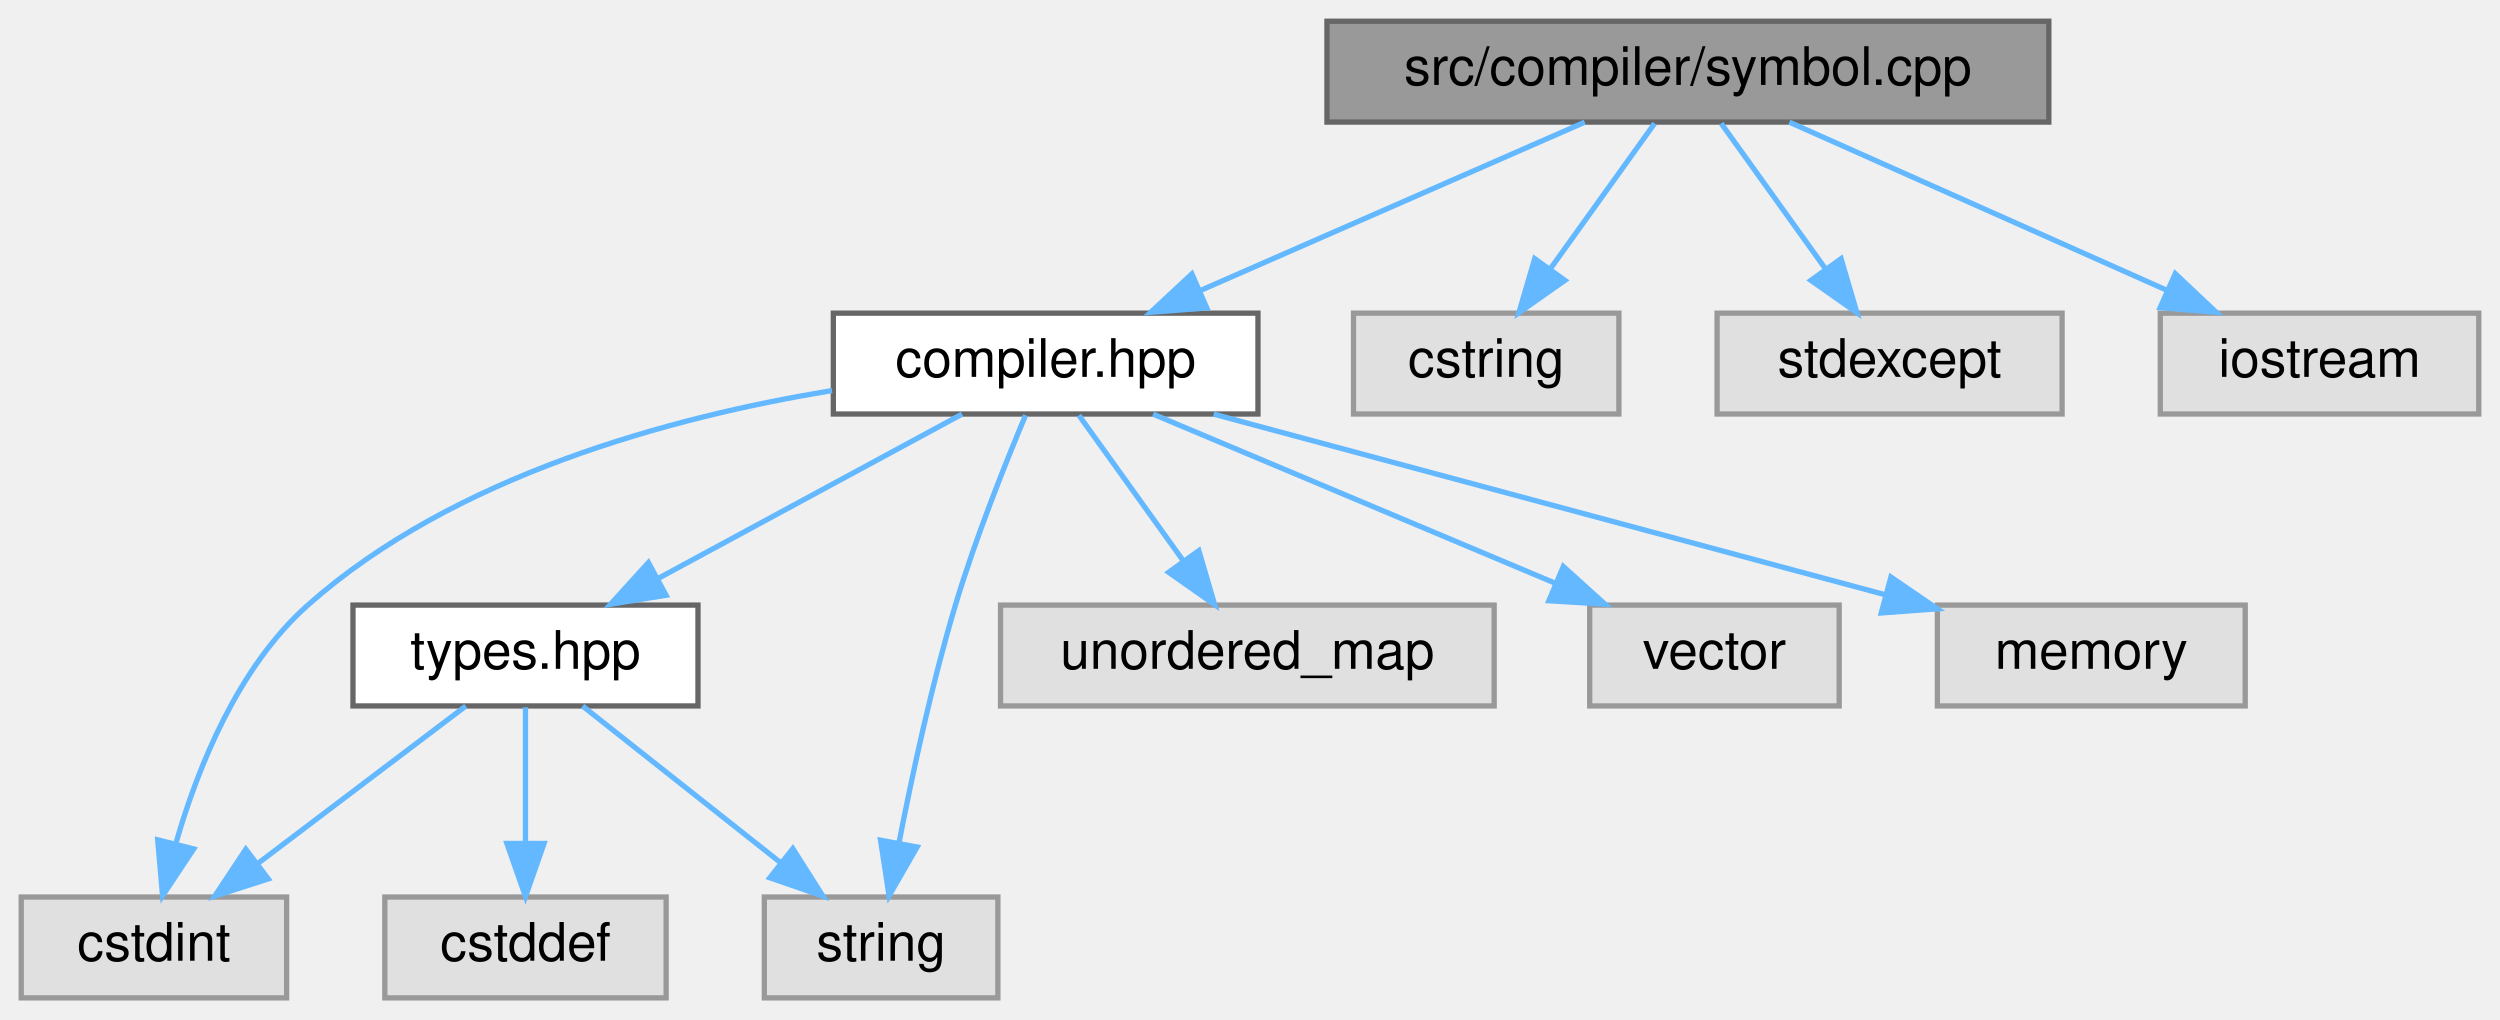
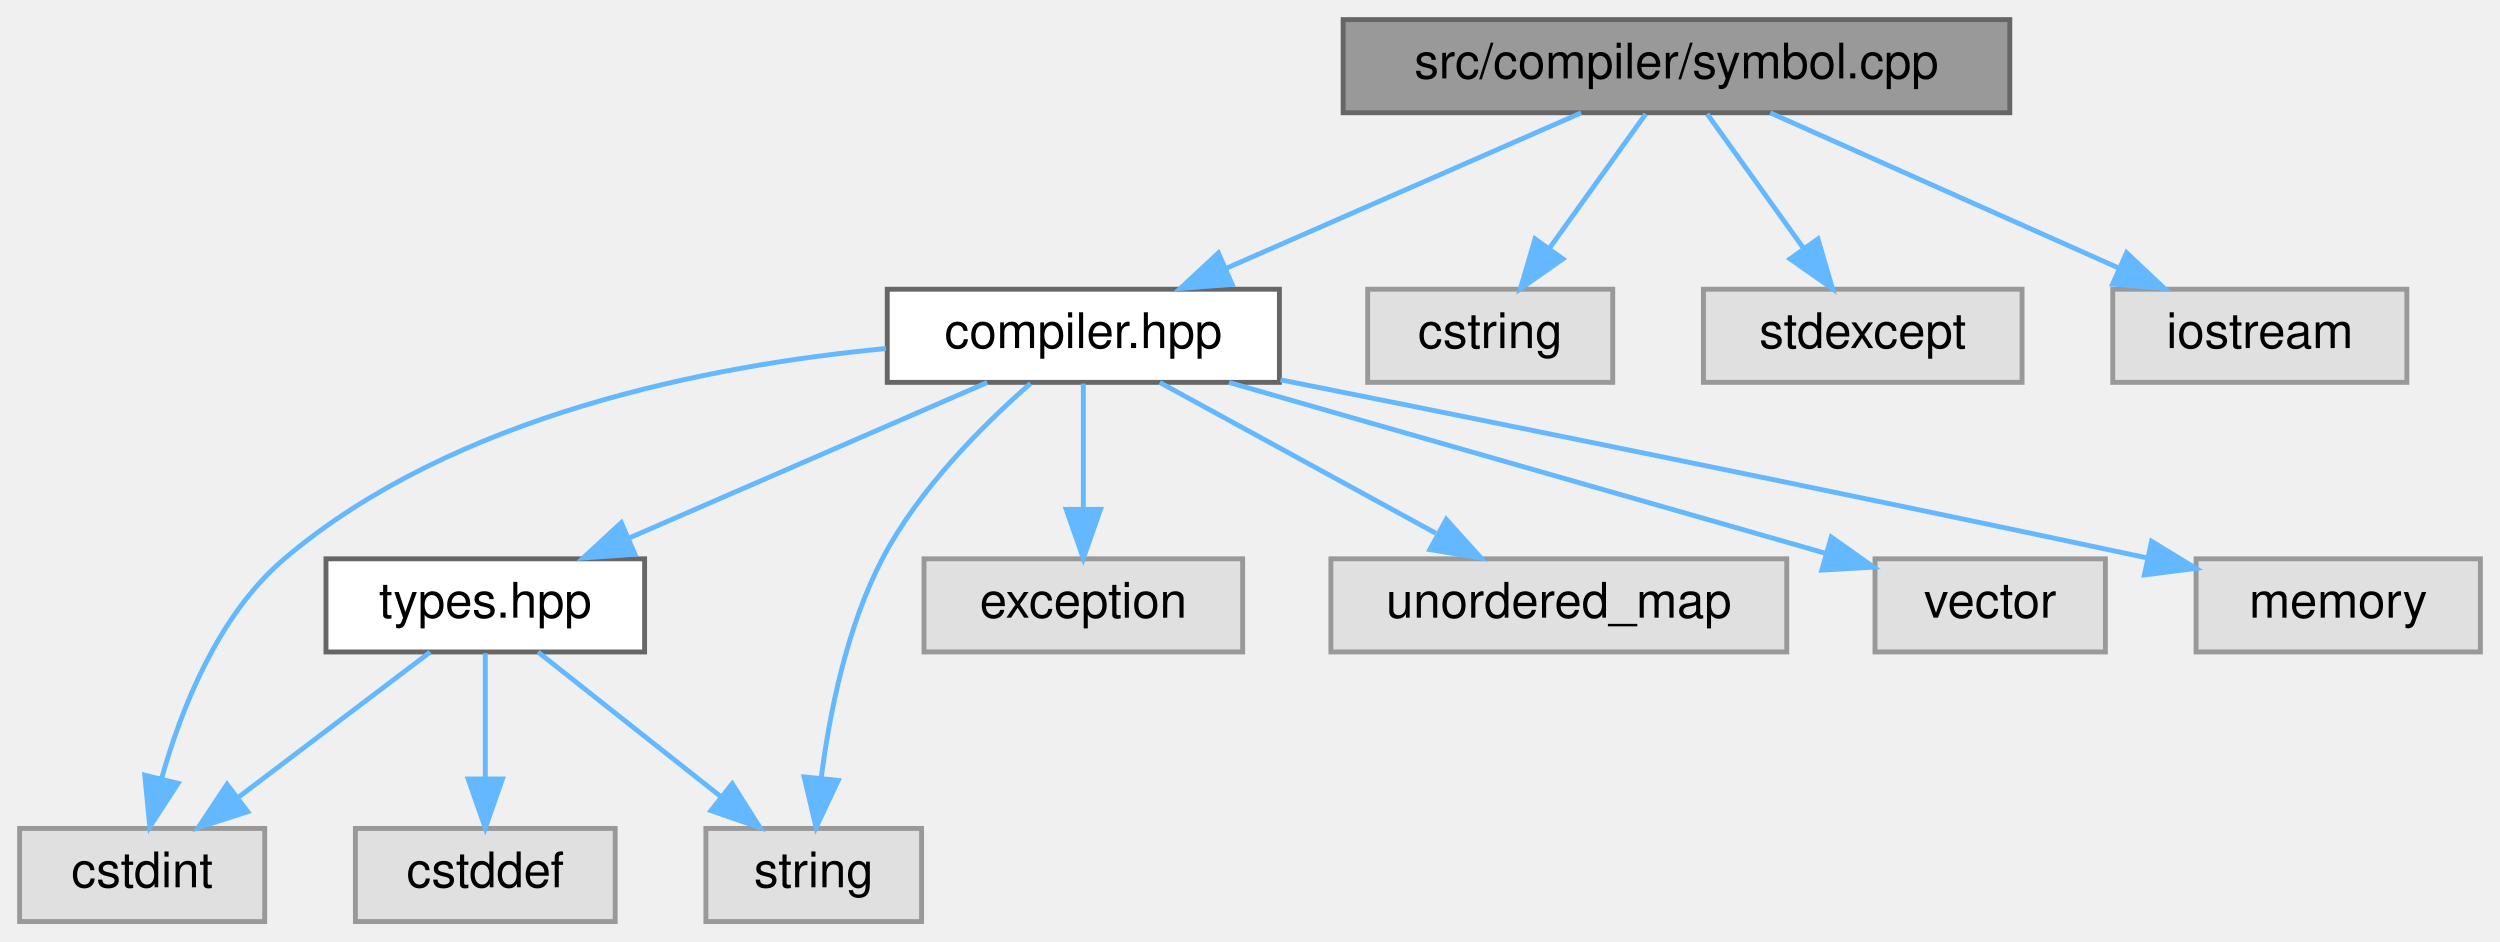
- <svg xmlns="http://www.w3.org/2000/svg" xmlns:xlink="http://www.w3.org/1999/xlink" width="471pt" height="192pt" viewBox="0.00 0.00 471.00 192.00">
+ <svg xmlns="http://www.w3.org/2000/svg" xmlns:xlink="http://www.w3.org/1999/xlink" width="510pt" height="192pt" viewBox="0.00 0.00 510.00 192.00">
  <g id="graph0" class="graph" transform="scale(1 1) rotate(0) translate(4 188)">
    <g id="Node000001" class="node">
      <g id="a_Node000001">
        <a xlink:title=" ">
-           <polygon fill="#999999" stroke="#666666" points="382,-184 246,-184 246,-165 382,-165 382,-184" />
-           <text text-anchor="middle" x="314" y="-172" font-family="Helvetica,sans-Serif" font-size="10.00">src/compiler/symbol.cpp</text>
+           <polygon fill="#999999" stroke="#666666" points="406,-184 270,-184 270,-165 406,-165 406,-184" />
+           <text text-anchor="middle" x="338" y="-172" font-family="Helvetica,sans-Serif" font-size="10.00">src/compiler/symbol.cpp</text>
        </a>
      </g>
    </g>
    <g id="Node000002" class="node">
      <g id="a_Node000002">
        <a xlink:href="compiler_8hpp.html" target="_top" xlink:title=" ">
-           <polygon fill="white" stroke="#666666" points="233,-129 153,-129 153,-110 233,-110 233,-129" />
-           <text text-anchor="middle" x="193" y="-117" font-family="Helvetica,sans-Serif" font-size="10.00">compiler.hpp</text>
+           <polygon fill="white" stroke="#666666" points="257,-129 177,-129 177,-110 257,-110 257,-129" />
+           <text text-anchor="middle" x="217" y="-117" font-family="Helvetica,sans-Serif" font-size="10.00">compiler.hpp</text>
        </a>
      </g>
    </g>
    <g id="edge1_Node000001_Node000002" class="edge">
      <g id="a_edge1_Node000001_Node000002">
        <a xlink:title=" ">
-           <path fill="none" stroke="#63b8ff" d="M294.56,-164.98C275.01,-156.42 244.62,-143.11 222.18,-133.28" />
-           <polygon fill="#63b8ff" stroke="#63b8ff" points="223.36,-129.98 212.79,-129.17 220.55,-136.39 223.36,-129.98" />
-         </a>
-       </g>
-     </g>
-     <g id="Node000010" class="node">
-       <g id="a_Node000010">
-         <a xlink:title=" ">
-           <polygon fill="#e0e0e0" stroke="#999999" points="301,-129 251,-129 251,-110 301,-110 301,-129" />
-           <text text-anchor="middle" x="276" y="-117" font-family="Helvetica,sans-Serif" font-size="10.00">cstring</text>
-         </a>
-       </g>
-     </g>
-     <g id="edge11_Node000001_Node000010" class="edge">
-       <g id="a_edge11_Node000001_Node000010">
-         <a xlink:title=" ">
-           <path fill="none" stroke="#63b8ff" d="M307.73,-164.75C302.41,-157.34 294.64,-146.5 288.12,-137.41" />
-           <polygon fill="#63b8ff" stroke="#63b8ff" points="290.83,-135.18 282.16,-129.09 285.14,-139.26 290.83,-135.18" />
+           <path fill="none" stroke="#63b8ff" d="M318.56,-164.98C299.01,-156.42 268.62,-143.11 246.18,-133.28" />
+           <polygon fill="#63b8ff" stroke="#63b8ff" points="247.36,-129.98 236.79,-129.17 244.55,-136.39 247.36,-129.98" />
        </a>
      </g>
    </g>
    <g id="Node000011" class="node">
      <g id="a_Node000011">
        <a xlink:title=" ">
-           <polygon fill="#e0e0e0" stroke="#999999" points="384.5,-129 319.5,-129 319.5,-110 384.5,-110 384.5,-129" />
-           <text text-anchor="middle" x="352" y="-117" font-family="Helvetica,sans-Serif" font-size="10.00">stdexcept</text>
+           <polygon fill="#e0e0e0" stroke="#999999" points="325,-129 275,-129 275,-110 325,-110 325,-129" />
+           <text text-anchor="middle" x="300" y="-117" font-family="Helvetica,sans-Serif" font-size="10.00">cstring</text>
        </a>
      </g>
    </g>
    <g id="edge12_Node000001_Node000011" class="edge">
      <g id="a_edge12_Node000001_Node000011">
        <a xlink:title=" ">
-           <path fill="none" stroke="#63b8ff" d="M320.27,-164.75C325.59,-157.34 333.36,-146.5 339.88,-137.41" />
-           <polygon fill="#63b8ff" stroke="#63b8ff" points="342.86,-139.26 345.84,-129.09 337.17,-135.18 342.86,-139.26" />
+           <path fill="none" stroke="#63b8ff" d="M331.73,-164.75C326.41,-157.34 318.64,-146.5 312.12,-137.41" />
+           <polygon fill="#63b8ff" stroke="#63b8ff" points="314.83,-135.18 306.16,-129.09 309.14,-139.26 314.83,-135.18" />
        </a>
      </g>
    </g>
    <g id="Node000012" class="node">
      <g id="a_Node000012">
        <a xlink:title=" ">
-           <polygon fill="#e0e0e0" stroke="#999999" points="463,-129 403,-129 403,-110 463,-110 463,-129" />
-           <text text-anchor="middle" x="433" y="-117" font-family="Helvetica,sans-Serif" font-size="10.00">iostream</text>
+           <polygon fill="#e0e0e0" stroke="#999999" points="408.5,-129 343.5,-129 343.5,-110 408.5,-110 408.5,-129" />
+           <text text-anchor="middle" x="376" y="-117" font-family="Helvetica,sans-Serif" font-size="10.00">stdexcept</text>
        </a>
      </g>
    </g>
    <g id="edge13_Node000001_Node000012" class="edge">
      <g id="a_edge13_Node000001_Node000012">
        <a xlink:title=" ">
-           <path fill="none" stroke="#63b8ff" d="M333.12,-164.98C352.35,-156.42 382.23,-143.11 404.31,-133.28" />
-           <polygon fill="#63b8ff" stroke="#63b8ff" points="405.82,-136.44 413.53,-129.17 402.97,-130.04 405.82,-136.44" />
+           <path fill="none" stroke="#63b8ff" d="M344.27,-164.75C349.59,-157.34 357.36,-146.5 363.88,-137.41" />
+           <polygon fill="#63b8ff" stroke="#63b8ff" points="366.86,-139.26 369.84,-129.09 361.17,-135.18 366.86,-139.26" />
+         </a>
+       </g>
+     </g>
+     <g id="Node000013" class="node">
+       <g id="a_Node000013">
+         <a xlink:title=" ">
+           <polygon fill="#e0e0e0" stroke="#999999" points="487,-129 427,-129 427,-110 487,-110 487,-129" />
+           <text text-anchor="middle" x="457" y="-117" font-family="Helvetica,sans-Serif" font-size="10.00">iostream</text>
+         </a>
+       </g>
+     </g>
+     <g id="edge14_Node000001_Node000013" class="edge">
+       <g id="a_edge14_Node000001_Node000013">
+         <a xlink:title=" ">
+           <path fill="none" stroke="#63b8ff" d="M357.12,-164.98C376.35,-156.42 406.23,-143.11 428.31,-133.28" />
+           <polygon fill="#63b8ff" stroke="#63b8ff" points="429.82,-136.44 437.53,-129.17 426.97,-130.04 429.82,-136.44" />
        </a>
      </g>
    </g>
    <g id="Node000003" class="node">
      <g id="a_Node000003">
        <a xlink:href="types_8hpp.html" target="_top" xlink:title=" ">
          <polygon fill="white" stroke="#666666" points="127.5,-74 62.5,-74 62.5,-55 127.5,-55 127.5,-74" />
          <text text-anchor="middle" x="95" y="-62" font-family="Helvetica,sans-Serif" font-size="10.00">types.hpp</text>
        </a>
      </g>
    </g>
    <g id="edge2_Node000002_Node000003" class="edge">
      <g id="a_edge2_Node000002_Node000003">
        <a xlink:title=" ">
-           <path fill="none" stroke="#63b8ff" d="M177.25,-109.98C161.77,-101.61 137.91,-88.7 119.86,-78.95" />
-           <polygon fill="#63b8ff" stroke="#63b8ff" points="121.49,-75.85 111.03,-74.17 118.16,-82.01 121.49,-75.85" />
+           <path fill="none" stroke="#63b8ff" d="M197.4,-109.98C177.68,-101.42 147.05,-88.11 124.42,-78.28" />
+           <polygon fill="#63b8ff" stroke="#63b8ff" points="125.52,-74.94 114.96,-74.17 122.74,-81.37 125.52,-74.94" />
        </a>
      </g>
    </g>
    <g id="Node000005" class="node">
      <g id="a_Node000005">
        <a xlink:title=" ">
          <polygon fill="#e0e0e0" stroke="#999999" points="50,-19 0,-19 0,0 50,0 50,-19" />
          <text text-anchor="middle" x="25" y="-7" font-family="Helvetica,sans-Serif" font-size="10.00">cstdint</text>
        </a>
      </g>
    </g>
    <g id="edge6_Node000002_Node000005" class="edge">
      <g id="a_edge6_Node000002_Node000005">
        <a xlink:title=" ">
-           <path fill="none" stroke="#63b8ff" d="M152.76,-114.42C122.42,-109.43 81.47,-98.39 54,-74 40.84,-62.32 33.28,-43.46 29.2,-29.33" />
-           <polygon fill="#63b8ff" stroke="#63b8ff" points="32.49,-28.06 26.63,-19.23 25.71,-29.78 32.49,-28.06" />
+           <path fill="none" stroke="#63b8ff" d="M176.73,-116.9C140.75,-113.48 88.53,-103.35 54,-74 40.46,-62.49 32.92,-43.34 28.94,-29.07" />
+           <polygon fill="#63b8ff" stroke="#63b8ff" points="32.33,-28.2 26.56,-19.32 25.53,-29.86 32.33,-28.2" />
        </a>
      </g>
    </g>
    <g id="Node000006" class="node">
      <g id="a_Node000006">
        <a xlink:title=" ">
          <polygon fill="#e0e0e0" stroke="#999999" points="184,-19 140,-19 140,0 184,0 184,-19" />
          <text text-anchor="middle" x="162" y="-7" font-family="Helvetica,sans-Serif" font-size="10.00">string</text>
        </a>
      </g>
    </g>
-     <g id="edge7_Node000002_Node000006" class="edge">
-       <g id="a_edge7_Node000002_Node000006">
-         <a xlink:title=" ">
-           <path fill="none" stroke="#63b8ff" d="M189.22,-109.77C185.49,-100.89 179.8,-86.68 176,-74 171.54,-59.11 167.83,-41.87 165.35,-29.12" />
-           <polygon fill="#63b8ff" stroke="#63b8ff" points="168.78,-28.42 163.5,-19.23 161.9,-29.7 168.78,-28.42" />
+     <g id="edge8_Node000002_Node000006" class="edge">
+       <g id="a_edge8_Node000002_Node000006">
+         <a xlink:title=" ">
+           <path fill="none" stroke="#63b8ff" d="M206.22,-109.77C196.8,-101.53 183.48,-88.34 176,-74 168.73,-60.06 165.23,-42.51 163.54,-29.39" />
+           <polygon fill="#63b8ff" stroke="#63b8ff" points="167,-28.79 162.48,-19.2 160.04,-29.51 167,-28.79" />
        </a>
      </g>
    </g>
    <g id="Node000007" class="node">
      <g id="a_Node000007">
        <a xlink:title=" ">
-           <polygon fill="#e0e0e0" stroke="#999999" points="277.5,-74 184.5,-74 184.5,-55 277.5,-55 277.5,-74" />
-           <text text-anchor="middle" x="231" y="-62" font-family="Helvetica,sans-Serif" font-size="10.00">unordered_map</text>
-         </a>
-       </g>
-     </g>
-     <g id="edge8_Node000002_Node000007" class="edge">
-       <g id="a_edge8_Node000002_Node000007">
-         <a xlink:title=" ">
-           <path fill="none" stroke="#63b8ff" d="M199.27,-109.75C204.59,-102.34 212.36,-91.5 218.88,-82.41" />
-           <polygon fill="#63b8ff" stroke="#63b8ff" points="221.86,-84.26 224.84,-74.09 216.17,-80.18 221.86,-84.26" />
+           <polygon fill="#e0e0e0" stroke="#999999" points="249.5,-74 184.5,-74 184.5,-55 249.5,-55 249.5,-74" />
+           <text text-anchor="middle" x="217" y="-62" font-family="Helvetica,sans-Serif" font-size="10.00">exception</text>
+         </a>
+       </g>
+     </g>
+     <g id="edge7_Node000002_Node000007" class="edge">
+       <g id="a_edge7_Node000002_Node000007">
+         <a xlink:title=" ">
+           <path fill="none" stroke="#63b8ff" d="M217,-109.75C217,-102.8 217,-92.85 217,-84.13" />
+           <polygon fill="#63b8ff" stroke="#63b8ff" points="220.5,-84.09 217,-74.09 213.5,-84.09 220.5,-84.09" />
        </a>
      </g>
    </g>
    <g id="Node000008" class="node">
      <g id="a_Node000008">
        <a xlink:title=" ">
-           <polygon fill="#e0e0e0" stroke="#999999" points="342.5,-74 295.5,-74 295.5,-55 342.5,-55 342.5,-74" />
-           <text text-anchor="middle" x="319" y="-62" font-family="Helvetica,sans-Serif" font-size="10.00">vector</text>
+           <polygon fill="#e0e0e0" stroke="#999999" points="360.5,-74 267.5,-74 267.5,-55 360.5,-55 360.5,-74" />
+           <text text-anchor="middle" x="314" y="-62" font-family="Helvetica,sans-Serif" font-size="10.00">unordered_map</text>
        </a>
      </g>
    </g>
    <g id="edge9_Node000002_Node000008" class="edge">
      <g id="a_edge9_Node000002_Node000008">
        <a xlink:title=" ">
-           <path fill="none" stroke="#63b8ff" d="M213.24,-109.98C233.7,-101.38 265.53,-87.99 288.93,-78.15" />
-           <polygon fill="#63b8ff" stroke="#63b8ff" points="290.53,-81.27 298.39,-74.17 287.81,-74.82 290.53,-81.27" />
+           <path fill="none" stroke="#63b8ff" d="M232.58,-109.98C247.77,-101.69 271.1,-88.94 288.9,-79.22" />
+           <polygon fill="#63b8ff" stroke="#63b8ff" points="291.03,-82.04 298.13,-74.17 287.68,-75.89 291.03,-82.04" />
        </a>
      </g>
    </g>
    <g id="Node000009" class="node">
      <g id="a_Node000009">
        <a xlink:title=" ">
-           <polygon fill="#e0e0e0" stroke="#999999" points="419,-74 361,-74 361,-55 419,-55 419,-74" />
-           <text text-anchor="middle" x="390" y="-62" font-family="Helvetica,sans-Serif" font-size="10.00">memory</text>
+           <polygon fill="#e0e0e0" stroke="#999999" points="425.5,-74 378.5,-74 378.5,-55 425.5,-55 425.5,-74" />
+           <text text-anchor="middle" x="402" y="-62" font-family="Helvetica,sans-Serif" font-size="10.00">vector</text>
        </a>
      </g>
    </g>
    <g id="edge10_Node000002_Node000009" class="edge">
      <g id="a_edge10_Node000002_Node000009">
        <a xlink:title=" ">
-           <path fill="none" stroke="#63b8ff" d="M224.65,-109.98C259.05,-100.73 314.04,-85.94 351.06,-75.98" />
-           <polygon fill="#63b8ff" stroke="#63b8ff" points="352.25,-79.28 360.99,-73.3 350.43,-72.52 352.25,-79.28" />
+           <path fill="none" stroke="#63b8ff" d="M246.72,-109.98C280,-100.45 333.81,-85.03 368.54,-75.09" />
+           <polygon fill="#63b8ff" stroke="#63b8ff" points="369.58,-78.43 378.23,-72.31 367.65,-71.7 369.58,-78.43" />
+         </a>
+       </g>
+     </g>
+     <g id="Node000010" class="node">
+       <g id="a_Node000010">
+         <a xlink:title=" ">
+           <polygon fill="#e0e0e0" stroke="#999999" points="502,-74 444,-74 444,-55 502,-55 502,-74" />
+           <text text-anchor="middle" x="473" y="-62" font-family="Helvetica,sans-Serif" font-size="10.00">memory</text>
+         </a>
+       </g>
+     </g>
+     <g id="edge11_Node000002_Node000010" class="edge">
+       <g id="a_edge11_Node000002_Node000010">
+         <a xlink:title=" ">
+           <path fill="none" stroke="#63b8ff" d="M257.23,-110.52C298.96,-102.2 366.36,-88.6 433.99,-74.19" />
+           <polygon fill="#63b8ff" stroke="#63b8ff" points="434.92,-77.57 443.97,-72.05 433.46,-70.72 434.92,-77.57" />
        </a>
      </g>
    </g>
    <g id="Node000004" class="node">
      <g id="a_Node000004">
        <a xlink:title=" ">
          <polygon fill="#e0e0e0" stroke="#999999" points="121.5,-19 68.5,-19 68.5,0 121.5,0 121.5,-19" />
          <text text-anchor="middle" x="95" y="-7" font-family="Helvetica,sans-Serif" font-size="10.00">cstddef</text>
        </a>
      </g>
    </g>
    <g id="edge3_Node000003_Node000004" class="edge">
      <g id="a_edge3_Node000003_Node000004">
        <a xlink:title=" ">
          <path fill="none" stroke="#63b8ff" d="M95,-54.75C95,-47.8 95,-37.85 95,-29.13" />
          <polygon fill="#63b8ff" stroke="#63b8ff" points="98.5,-29.09 95,-19.09 91.5,-29.09 98.5,-29.09" />
        </a>
      </g>
    </g>
    <g id="edge4_Node000003_Node000005" class="edge">
      <g id="a_edge4_Node000003_Node000005">
        <a xlink:title=" ">
          <path fill="none" stroke="#63b8ff" d="M83.75,-54.98C73.2,-47 57.2,-34.88 44.56,-25.31" />
          <polygon fill="#63b8ff" stroke="#63b8ff" points="46.54,-22.42 36.45,-19.17 42.31,-28 46.54,-22.42" />
        </a>
      </g>
    </g>
    <g id="edge5_Node000003_Node000006" class="edge">
      <g id="a_edge5_Node000003_Node000006">
        <a xlink:title=" ">
          <path fill="none" stroke="#63b8ff" d="M105.76,-54.98C115.77,-47.07 130.89,-35.11 142.93,-25.58" />
          <polygon fill="#63b8ff" stroke="#63b8ff" points="145.37,-28.12 151.04,-19.17 141.03,-22.63 145.37,-28.12" />
        </a>
      </g>
    </g>
  </g>
</svg>
